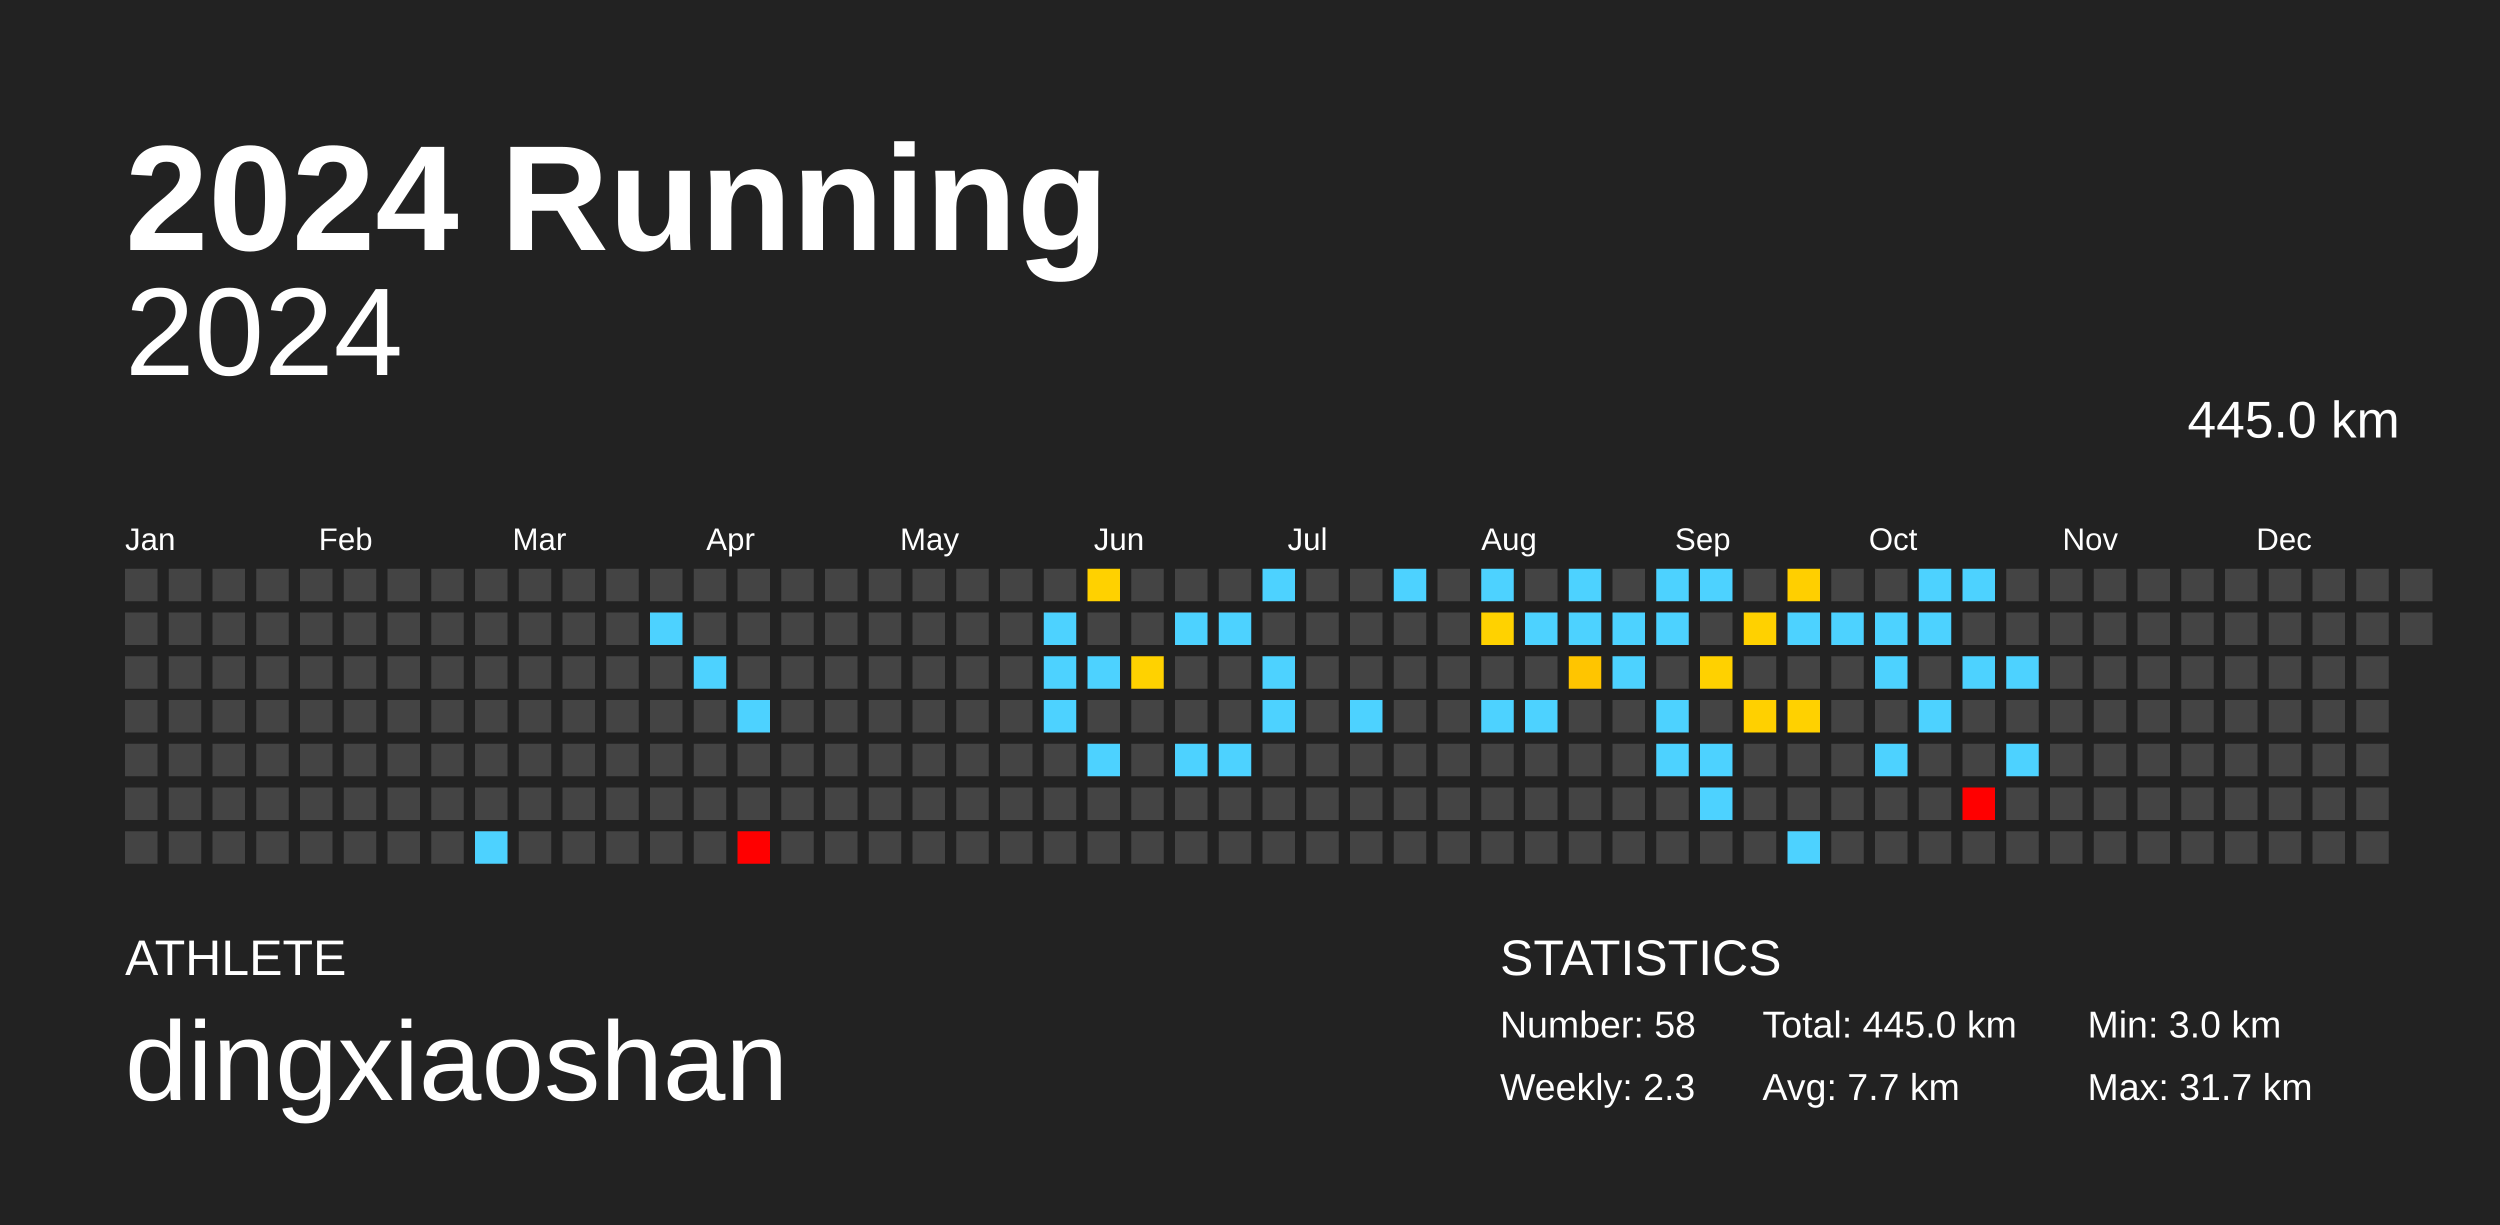
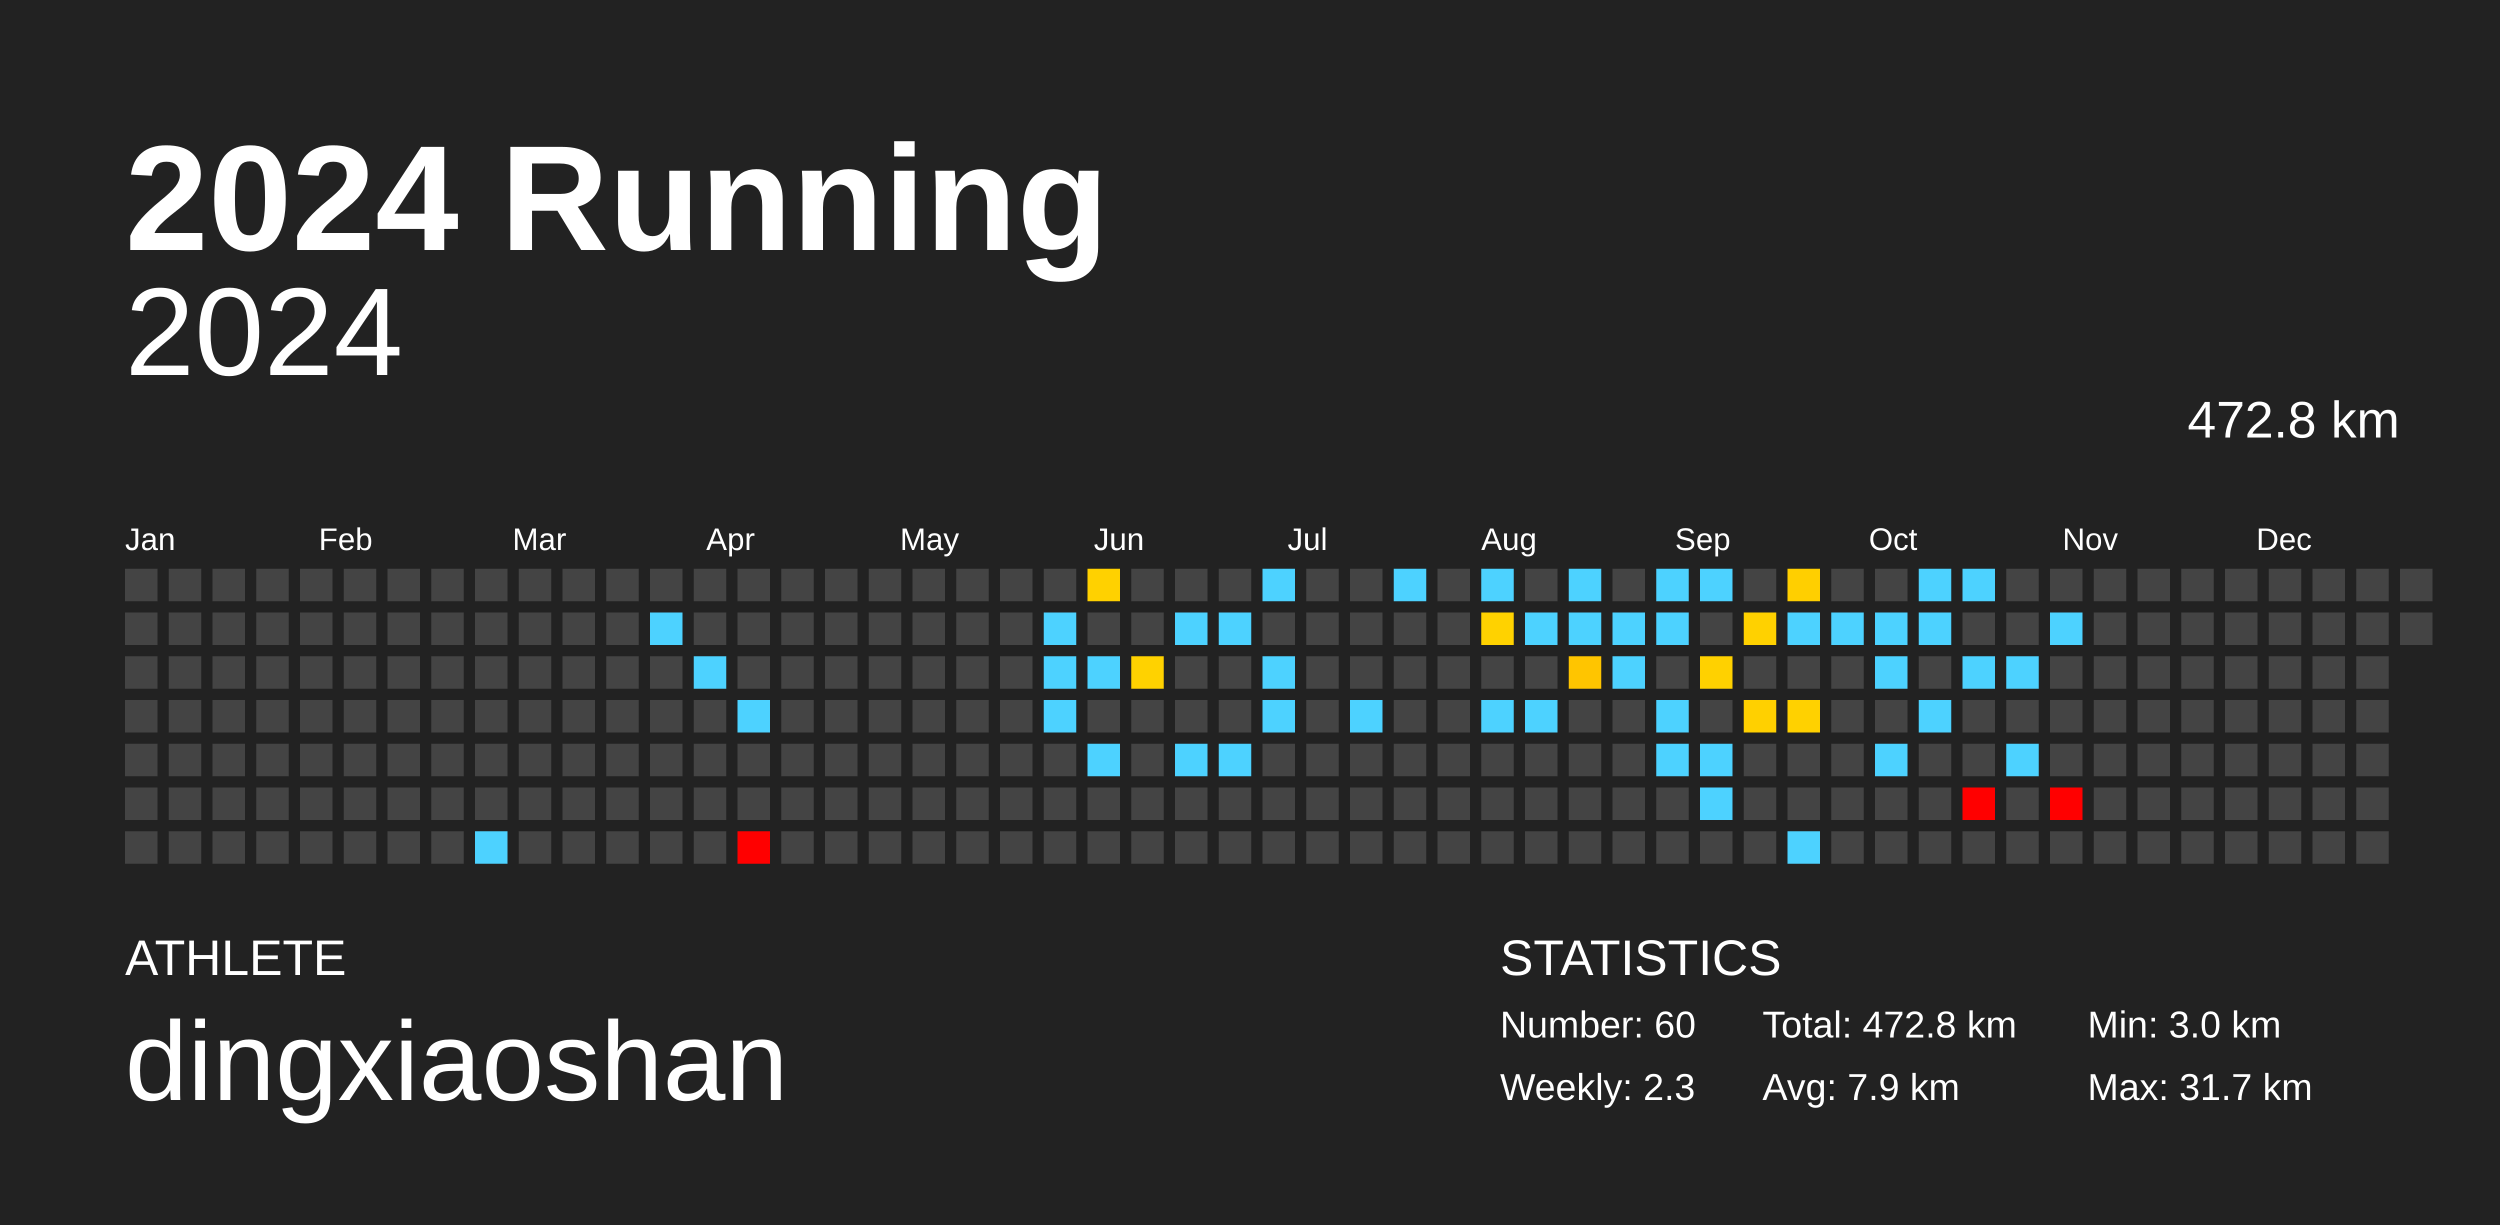
<svg xmlns="http://www.w3.org/2000/svg" baseProfile="full" height="98mm" version="1.1" viewBox="0,0,200,98" width="200mm">
  <defs />
  <rect fill="#222222" height="98" width="200" x="0" y="0" />
  <text fill="#FFFFFF" style="font-size:12px; font-family:Arial; font-weight:bold;" x="10" y="20">2024 Running</text>
  <text fill="#FFFFFF" style="font-size:4px; font-family:Arial" x="10" y="78">ATHLETE</text>
  <text fill="#FFFFFF" style="font-size:9px; font-family:Arial" x="10" y="88">dingxiaoshan</text>
  <text fill="#FFFFFF" style="font-size:4px; font-family:Arial" x="120" y="78">STATISTICS</text>
-   <text fill="#FFFFFF" style="font-size:3px; font-family:Arial" x="120" y="83">Number: 58</text>
+   <text fill="#FFFFFF" style="font-size:3px; font-family:Arial" x="120" y="83">Number: 60</text>
  <text fill="#FFFFFF" style="font-size:3px; font-family:Arial" x="120" y="88">Weekly: 2.3</text>
-   <text fill="#FFFFFF" style="font-size:3px; font-family:Arial" x="141" y="83">Total: 445.0 km</text>
-   <text fill="#FFFFFF" style="font-size:3px; font-family:Arial" x="141" y="88">Avg: 7.7 km</text>
+   <text fill="#FFFFFF" style="font-size:3px; font-family:Arial" x="141" y="83">Total: 472.8 km</text>
+   <text fill="#FFFFFF" style="font-size:3px; font-family:Arial" x="141" y="88">Avg: 7.9 km</text>
  <text fill="#FFFFFF" style="font-size:3px; font-family:Arial" x="167" y="83">Min: 3.0 km</text>
  <text fill="#FFFFFF" style="font-size:3px; font-family:Arial" x="167" y="88">Max: 31.7 km</text>
  <text alignment-baseline="hanging" fill="#FFFFFF" style="font-size:10.0px; font-family:Arial;" x="10" y="30">2024</text>
-   <text alignment-baseline="hanging" fill="#FFFFFF" style="font-size:4.125px; font-family:Arial;" x="175" y="35">445.0 km</text>
+   <text alignment-baseline="hanging" fill="#FFFFFF" style="font-size:4.125px; font-family:Arial;" x="175" y="35">472.8 km</text>
  <text fill="#FFFFFF" style="font-size:2.5px; font-family:Arial" x="10.0" y="44">Jan</text>
  <text fill="#FFFFFF" style="font-size:2.5px; font-family:Arial" x="25.5" y="44">Feb</text>
  <text fill="#FFFFFF" style="font-size:2.5px; font-family:Arial" x="41.0" y="44">Mar</text>
  <text fill="#FFFFFF" style="font-size:2.5px; font-family:Arial" x="56.5" y="44">Apr</text>
  <text fill="#FFFFFF" style="font-size:2.5px; font-family:Arial" x="72.0" y="44">May</text>
  <text fill="#FFFFFF" style="font-size:2.5px; font-family:Arial" x="87.5" y="44">Jun</text>
  <text fill="#FFFFFF" style="font-size:2.5px; font-family:Arial" x="103.0" y="44">Jul</text>
  <text fill="#FFFFFF" style="font-size:2.5px; font-family:Arial" x="118.5" y="44">Aug</text>
  <text fill="#FFFFFF" style="font-size:2.5px; font-family:Arial" x="134.0" y="44">Sep</text>
  <text fill="#FFFFFF" style="font-size:2.5px; font-family:Arial" x="149.5" y="44">Oct</text>
  <text fill="#FFFFFF" style="font-size:2.5px; font-family:Arial" x="165.0" y="44">Nov</text>
  <text fill="#FFFFFF" style="font-size:2.5px; font-family:Arial" x="180.5" y="44">Dec</text>
  <rect fill="#444444" height="2.6" width="2.6" x="10.0" y="45.5" />
  <rect fill="#444444" height="2.6" width="2.6" x="10.0" y="49.0" />
  <rect fill="#444444" height="2.6" width="2.6" x="10.0" y="52.5" />
  <rect fill="#444444" height="2.6" width="2.6" x="10.0" y="56.0" />
  <rect fill="#444444" height="2.6" width="2.6" x="10.0" y="59.5" />
  <rect fill="#444444" height="2.6" width="2.6" x="10.0" y="63.0" />
  <rect fill="#444444" height="2.6" width="2.6" x="10.0" y="66.5" />
  <rect fill="#444444" height="2.6" width="2.6" x="13.5" y="45.5" />
  <rect fill="#444444" height="2.6" width="2.6" x="13.5" y="49.0" />
  <rect fill="#444444" height="2.6" width="2.6" x="13.5" y="52.5" />
  <rect fill="#444444" height="2.6" width="2.6" x="13.5" y="56.0" />
  <rect fill="#444444" height="2.6" width="2.6" x="13.5" y="59.5" />
  <rect fill="#444444" height="2.6" width="2.6" x="13.5" y="63.0" />
  <rect fill="#444444" height="2.6" width="2.6" x="13.5" y="66.5" />
  <rect fill="#444444" height="2.6" width="2.6" x="17.0" y="45.5" />
  <rect fill="#444444" height="2.6" width="2.6" x="17.0" y="49.0" />
  <rect fill="#444444" height="2.6" width="2.6" x="17.0" y="52.5" />
  <rect fill="#444444" height="2.6" width="2.6" x="17.0" y="56.0" />
  <rect fill="#444444" height="2.6" width="2.6" x="17.0" y="59.5" />
  <rect fill="#444444" height="2.6" width="2.6" x="17.0" y="63.0" />
  <rect fill="#444444" height="2.6" width="2.6" x="17.0" y="66.5" />
  <rect fill="#444444" height="2.6" width="2.6" x="20.5" y="45.5" />
  <rect fill="#444444" height="2.6" width="2.6" x="20.5" y="49.0" />
  <rect fill="#444444" height="2.6" width="2.6" x="20.5" y="52.5" />
  <rect fill="#444444" height="2.6" width="2.6" x="20.5" y="56.0" />
  <rect fill="#444444" height="2.6" width="2.6" x="20.5" y="59.5" />
  <rect fill="#444444" height="2.6" width="2.6" x="20.5" y="63.0" />
  <rect fill="#444444" height="2.6" width="2.6" x="20.5" y="66.5" />
  <rect fill="#444444" height="2.6" width="2.6" x="24.0" y="45.5" />
  <rect fill="#444444" height="2.6" width="2.6" x="24.0" y="49.0" />
  <rect fill="#444444" height="2.6" width="2.6" x="24.0" y="52.5" />
  <rect fill="#444444" height="2.6" width="2.6" x="24.0" y="56.0" />
  <rect fill="#444444" height="2.6" width="2.6" x="24.0" y="59.5" />
  <rect fill="#444444" height="2.6" width="2.6" x="24.0" y="63.0" />
  <rect fill="#444444" height="2.6" width="2.6" x="24.0" y="66.5" />
  <rect fill="#444444" height="2.6" width="2.6" x="27.5" y="45.5" />
  <rect fill="#444444" height="2.6" width="2.6" x="27.5" y="49.0" />
  <rect fill="#444444" height="2.6" width="2.6" x="27.5" y="52.5" />
  <rect fill="#444444" height="2.6" width="2.6" x="27.5" y="56.0" />
  <rect fill="#444444" height="2.6" width="2.6" x="27.5" y="59.5" />
  <rect fill="#444444" height="2.6" width="2.6" x="27.5" y="63.0" />
  <rect fill="#444444" height="2.6" width="2.6" x="27.5" y="66.5" />
  <rect fill="#444444" height="2.6" width="2.6" x="31.0" y="45.5" />
  <rect fill="#444444" height="2.6" width="2.6" x="31.0" y="49.0" />
  <rect fill="#444444" height="2.6" width="2.6" x="31.0" y="52.5" />
  <rect fill="#444444" height="2.6" width="2.6" x="31.0" y="56.0" />
  <rect fill="#444444" height="2.6" width="2.6" x="31.0" y="59.5" />
  <rect fill="#444444" height="2.6" width="2.6" x="31.0" y="63.0" />
  <rect fill="#444444" height="2.6" width="2.6" x="31.0" y="66.5" />
  <rect fill="#444444" height="2.6" width="2.6" x="34.5" y="45.5" />
  <rect fill="#444444" height="2.6" width="2.6" x="34.5" y="49.0" />
  <rect fill="#444444" height="2.6" width="2.6" x="34.5" y="52.5" />
  <rect fill="#444444" height="2.6" width="2.6" x="34.5" y="56.0" />
  <rect fill="#444444" height="2.6" width="2.6" x="34.5" y="59.5" />
  <rect fill="#444444" height="2.6" width="2.6" x="34.5" y="63.0" />
  <rect fill="#444444" height="2.6" width="2.6" x="34.5" y="66.5" />
  <rect fill="#444444" height="2.6" width="2.6" x="38.0" y="45.5" />
  <rect fill="#444444" height="2.6" width="2.6" x="38.0" y="49.0" />
  <rect fill="#444444" height="2.6" width="2.6" x="38.0" y="52.5" />
  <rect fill="#444444" height="2.6" width="2.6" x="38.0" y="56.0" />
  <rect fill="#444444" height="2.6" width="2.6" x="38.0" y="59.5" />
  <rect fill="#444444" height="2.6" width="2.6" x="38.0" y="63.0" />
  <rect fill="#4dd2ff" height="2.6" width="2.6" x="38.0" y="66.5" />
  <rect fill="#444444" height="2.6" width="2.6" x="41.5" y="45.5" />
  <rect fill="#444444" height="2.6" width="2.6" x="41.5" y="49.0" />
  <rect fill="#444444" height="2.6" width="2.6" x="41.5" y="52.5" />
  <rect fill="#444444" height="2.6" width="2.6" x="41.5" y="56.0" />
  <rect fill="#444444" height="2.6" width="2.6" x="41.5" y="59.5" />
  <rect fill="#444444" height="2.6" width="2.6" x="41.5" y="63.0" />
  <rect fill="#444444" height="2.6" width="2.6" x="41.5" y="66.5" />
  <rect fill="#444444" height="2.6" width="2.6" x="45.0" y="45.5" />
  <rect fill="#444444" height="2.6" width="2.6" x="45.0" y="49.0" />
  <rect fill="#444444" height="2.6" width="2.6" x="45.0" y="52.5" />
  <rect fill="#444444" height="2.6" width="2.6" x="45.0" y="56.0" />
  <rect fill="#444444" height="2.6" width="2.6" x="45.0" y="59.5" />
  <rect fill="#444444" height="2.6" width="2.6" x="45.0" y="63.0" />
  <rect fill="#444444" height="2.6" width="2.6" x="45.0" y="66.5" />
  <rect fill="#444444" height="2.6" width="2.6" x="48.5" y="45.5" />
  <rect fill="#444444" height="2.6" width="2.6" x="48.5" y="49.0" />
  <rect fill="#444444" height="2.6" width="2.6" x="48.5" y="52.5" />
  <rect fill="#444444" height="2.6" width="2.6" x="48.5" y="56.0" />
  <rect fill="#444444" height="2.6" width="2.6" x="48.5" y="59.5" />
  <rect fill="#444444" height="2.6" width="2.6" x="48.5" y="63.0" />
  <rect fill="#444444" height="2.6" width="2.6" x="48.5" y="66.5" />
  <rect fill="#444444" height="2.6" width="2.6" x="52.0" y="45.5" />
  <rect fill="#4dd2ff" height="2.6" width="2.6" x="52.0" y="49.0" />
  <rect fill="#444444" height="2.6" width="2.6" x="52.0" y="52.5" />
  <rect fill="#444444" height="2.6" width="2.6" x="52.0" y="56.0" />
  <rect fill="#444444" height="2.6" width="2.6" x="52.0" y="59.5" />
  <rect fill="#444444" height="2.6" width="2.6" x="52.0" y="63.0" />
  <rect fill="#444444" height="2.6" width="2.6" x="52.0" y="66.5" />
  <rect fill="#444444" height="2.6" width="2.6" x="55.5" y="45.5" />
  <rect fill="#444444" height="2.6" width="2.6" x="55.5" y="49.0" />
  <rect fill="#4dd2ff" height="2.6" width="2.6" x="55.5" y="52.5" />
  <rect fill="#444444" height="2.6" width="2.6" x="55.5" y="56.0" />
  <rect fill="#444444" height="2.6" width="2.6" x="55.5" y="59.5" />
  <rect fill="#444444" height="2.6" width="2.6" x="55.5" y="63.0" />
  <rect fill="#444444" height="2.6" width="2.6" x="55.5" y="66.5" />
  <rect fill="#444444" height="2.6" width="2.6" x="59.0" y="45.5" />
  <rect fill="#444444" height="2.6" width="2.6" x="59.0" y="49.0" />
  <rect fill="#444444" height="2.6" width="2.6" x="59.0" y="52.5" />
  <rect fill="#4dd2ff" height="2.6" width="2.6" x="59.0" y="56.0" />
  <rect fill="#444444" height="2.6" width="2.6" x="59.0" y="59.5" />
  <rect fill="#444444" height="2.6" width="2.6" x="59.0" y="63.0" />
  <rect fill="red" height="2.6" width="2.6" x="59.0" y="66.5" />
  <rect fill="#444444" height="2.6" width="2.6" x="62.5" y="45.5" />
  <rect fill="#444444" height="2.6" width="2.6" x="62.5" y="49.0" />
  <rect fill="#444444" height="2.6" width="2.6" x="62.5" y="52.5" />
  <rect fill="#444444" height="2.6" width="2.6" x="62.5" y="56.0" />
  <rect fill="#444444" height="2.6" width="2.6" x="62.5" y="59.5" />
  <rect fill="#444444" height="2.6" width="2.6" x="62.5" y="63.0" />
  <rect fill="#444444" height="2.6" width="2.6" x="62.5" y="66.5" />
  <rect fill="#444444" height="2.6" width="2.6" x="66.0" y="45.5" />
  <rect fill="#444444" height="2.6" width="2.6" x="66.0" y="49.0" />
  <rect fill="#444444" height="2.6" width="2.6" x="66.0" y="52.5" />
  <rect fill="#444444" height="2.6" width="2.6" x="66.0" y="56.0" />
  <rect fill="#444444" height="2.6" width="2.6" x="66.0" y="59.5" />
  <rect fill="#444444" height="2.6" width="2.6" x="66.0" y="63.0" />
  <rect fill="#444444" height="2.6" width="2.6" x="66.0" y="66.5" />
  <rect fill="#444444" height="2.6" width="2.6" x="69.5" y="45.5" />
  <rect fill="#444444" height="2.6" width="2.6" x="69.5" y="49.0" />
  <rect fill="#444444" height="2.6" width="2.6" x="69.5" y="52.5" />
  <rect fill="#444444" height="2.6" width="2.6" x="69.5" y="56.0" />
  <rect fill="#444444" height="2.6" width="2.6" x="69.5" y="59.5" />
  <rect fill="#444444" height="2.6" width="2.6" x="69.5" y="63.0" />
  <rect fill="#444444" height="2.6" width="2.6" x="69.5" y="66.5" />
  <rect fill="#444444" height="2.6" width="2.6" x="73.0" y="45.5" />
  <rect fill="#444444" height="2.6" width="2.6" x="73.0" y="49.0" />
  <rect fill="#444444" height="2.6" width="2.6" x="73.0" y="52.5" />
  <rect fill="#444444" height="2.6" width="2.6" x="73.0" y="56.0" />
  <rect fill="#444444" height="2.6" width="2.6" x="73.0" y="59.5" />
  <rect fill="#444444" height="2.6" width="2.6" x="73.0" y="63.0" />
  <rect fill="#444444" height="2.6" width="2.6" x="73.0" y="66.5" />
  <rect fill="#444444" height="2.6" width="2.6" x="76.5" y="45.5" />
  <rect fill="#444444" height="2.6" width="2.6" x="76.5" y="49.0" />
  <rect fill="#444444" height="2.6" width="2.6" x="76.5" y="52.5" />
  <rect fill="#444444" height="2.6" width="2.6" x="76.5" y="56.0" />
  <rect fill="#444444" height="2.6" width="2.6" x="76.5" y="59.5" />
  <rect fill="#444444" height="2.6" width="2.6" x="76.5" y="63.0" />
  <rect fill="#444444" height="2.6" width="2.6" x="76.5" y="66.5" />
  <rect fill="#444444" height="2.6" width="2.6" x="80.0" y="45.5" />
  <rect fill="#444444" height="2.6" width="2.6" x="80.0" y="49.0" />
  <rect fill="#444444" height="2.6" width="2.6" x="80.0" y="52.5" />
  <rect fill="#444444" height="2.6" width="2.6" x="80.0" y="56.0" />
  <rect fill="#444444" height="2.6" width="2.6" x="80.0" y="59.5" />
  <rect fill="#444444" height="2.6" width="2.6" x="80.0" y="63.0" />
  <rect fill="#444444" height="2.6" width="2.6" x="80.0" y="66.5" />
  <rect fill="#444444" height="2.6" width="2.6" x="83.5" y="45.5" />
  <rect fill="#4dd2ff" height="2.6" width="2.6" x="83.5" y="49.0" />
  <rect fill="#4dd2ff" height="2.6" width="2.6" x="83.5" y="52.5" />
  <rect fill="#4dd2ff" height="2.6" width="2.6" x="83.5" y="56.0" />
  <rect fill="#444444" height="2.6" width="2.6" x="83.5" y="59.5" />
  <rect fill="#444444" height="2.6" width="2.6" x="83.5" y="63.0" />
  <rect fill="#444444" height="2.6" width="2.6" x="83.5" y="66.5" />
  <rect fill="#ffd100" height="2.6" width="2.6" x="87.0" y="45.5" />
  <rect fill="#444444" height="2.6" width="2.6" x="87.0" y="49.0" />
  <rect fill="#4dd2ff" height="2.6" width="2.6" x="87.0" y="52.5" />
  <rect fill="#444444" height="2.6" width="2.6" x="87.0" y="56.0" />
  <rect fill="#4dd2ff" height="2.6" width="2.6" x="87.0" y="59.5" />
  <rect fill="#444444" height="2.6" width="2.6" x="87.0" y="63.0" />
  <rect fill="#444444" height="2.6" width="2.6" x="87.0" y="66.5" />
  <rect fill="#444444" height="2.6" width="2.6" x="90.5" y="45.5" />
  <rect fill="#444444" height="2.6" width="2.6" x="90.5" y="49.0" />
  <rect fill="#ffd200" height="2.6" width="2.6" x="90.5" y="52.5" />
  <rect fill="#444444" height="2.6" width="2.6" x="90.5" y="56.0" />
  <rect fill="#444444" height="2.6" width="2.6" x="90.5" y="59.5" />
  <rect fill="#444444" height="2.6" width="2.6" x="90.5" y="63.0" />
  <rect fill="#444444" height="2.6" width="2.6" x="90.5" y="66.5" />
  <rect fill="#444444" height="2.6" width="2.6" x="94.0" y="45.5" />
  <rect fill="#4dd2ff" height="2.6" width="2.6" x="94.0" y="49.0" />
  <rect fill="#444444" height="2.6" width="2.6" x="94.0" y="52.5" />
  <rect fill="#444444" height="2.6" width="2.6" x="94.0" y="56.0" />
  <rect fill="#4dd2ff" height="2.6" width="2.6" x="94.0" y="59.5" />
  <rect fill="#444444" height="2.6" width="2.6" x="94.0" y="63.0" />
  <rect fill="#444444" height="2.6" width="2.6" x="94.0" y="66.5" />
  <rect fill="#444444" height="2.6" width="2.6" x="97.5" y="45.5" />
  <rect fill="#4dd2ff" height="2.6" width="2.6" x="97.5" y="49.0" />
  <rect fill="#444444" height="2.6" width="2.6" x="97.5" y="52.5" />
  <rect fill="#444444" height="2.6" width="2.6" x="97.5" y="56.0" />
  <rect fill="#4dd2ff" height="2.6" width="2.6" x="97.5" y="59.5" />
  <rect fill="#444444" height="2.6" width="2.6" x="97.5" y="63.0" />
  <rect fill="#444444" height="2.6" width="2.6" x="97.5" y="66.5" />
  <rect fill="#4dd2ff" height="2.6" width="2.6" x="101.0" y="45.5" />
  <rect fill="#444444" height="2.6" width="2.6" x="101.0" y="49.0" />
  <rect fill="#4dd2ff" height="2.6" width="2.6" x="101.0" y="52.5" />
  <rect fill="#4dd2ff" height="2.6" width="2.6" x="101.0" y="56.0" />
  <rect fill="#444444" height="2.6" width="2.6" x="101.0" y="59.5" />
  <rect fill="#444444" height="2.6" width="2.6" x="101.0" y="63.0" />
  <rect fill="#444444" height="2.6" width="2.6" x="101.0" y="66.5" />
  <rect fill="#444444" height="2.6" width="2.6" x="104.5" y="45.5" />
  <rect fill="#444444" height="2.6" width="2.6" x="104.5" y="49.0" />
  <rect fill="#444444" height="2.6" width="2.6" x="104.5" y="52.5" />
  <rect fill="#444444" height="2.6" width="2.6" x="104.5" y="56.0" />
  <rect fill="#444444" height="2.6" width="2.6" x="104.5" y="59.5" />
  <rect fill="#444444" height="2.6" width="2.6" x="104.5" y="63.0" />
  <rect fill="#444444" height="2.6" width="2.6" x="104.5" y="66.5" />
  <rect fill="#444444" height="2.6" width="2.6" x="108.0" y="45.5" />
  <rect fill="#444444" height="2.6" width="2.6" x="108.0" y="49.0" />
  <rect fill="#444444" height="2.6" width="2.6" x="108.0" y="52.5" />
  <rect fill="#4dd2ff" height="2.6" width="2.6" x="108.0" y="56.0" />
  <rect fill="#444444" height="2.6" width="2.6" x="108.0" y="59.5" />
  <rect fill="#444444" height="2.6" width="2.6" x="108.0" y="63.0" />
  <rect fill="#444444" height="2.6" width="2.6" x="108.0" y="66.5" />
  <rect fill="#4dd2ff" height="2.6" width="2.6" x="111.5" y="45.5" />
  <rect fill="#444444" height="2.6" width="2.6" x="111.5" y="49.0" />
  <rect fill="#444444" height="2.6" width="2.6" x="111.5" y="52.5" />
  <rect fill="#444444" height="2.6" width="2.6" x="111.5" y="56.0" />
  <rect fill="#444444" height="2.6" width="2.6" x="111.5" y="59.5" />
  <rect fill="#444444" height="2.6" width="2.6" x="111.5" y="63.0" />
  <rect fill="#444444" height="2.6" width="2.6" x="111.5" y="66.5" />
  <rect fill="#444444" height="2.6" width="2.6" x="115.0" y="45.5" />
  <rect fill="#444444" height="2.6" width="2.6" x="115.0" y="49.0" />
  <rect fill="#444444" height="2.6" width="2.6" x="115.0" y="52.5" />
  <rect fill="#444444" height="2.6" width="2.6" x="115.0" y="56.0" />
  <rect fill="#444444" height="2.6" width="2.6" x="115.0" y="59.5" />
  <rect fill="#444444" height="2.6" width="2.6" x="115.0" y="63.0" />
  <rect fill="#444444" height="2.6" width="2.6" x="115.0" y="66.5" />
  <rect fill="#4dd2ff" height="2.6" width="2.6" x="118.5" y="45.5" />
  <rect fill="#ffd200" height="2.6" width="2.6" x="118.5" y="49.0" />
  <rect fill="#444444" height="2.6" width="2.6" x="118.5" y="52.5" />
  <rect fill="#4dd2ff" height="2.6" width="2.6" x="118.5" y="56.0" />
  <rect fill="#444444" height="2.6" width="2.6" x="118.5" y="59.5" />
  <rect fill="#444444" height="2.6" width="2.6" x="118.5" y="63.0" />
  <rect fill="#444444" height="2.6" width="2.6" x="118.5" y="66.5" />
  <rect fill="#444444" height="2.6" width="2.6" x="122.0" y="45.5" />
  <rect fill="#4dd2ff" height="2.6" width="2.6" x="122.0" y="49.0" />
  <rect fill="#444444" height="2.6" width="2.6" x="122.0" y="52.5" />
  <rect fill="#4dd2ff" height="2.6" width="2.6" x="122.0" y="56.0" />
  <rect fill="#444444" height="2.6" width="2.6" x="122.0" y="59.5" />
  <rect fill="#444444" height="2.6" width="2.6" x="122.0" y="63.0" />
  <rect fill="#444444" height="2.6" width="2.6" x="122.0" y="66.5" />
  <rect fill="#4dd2ff" height="2.6" width="2.6" x="125.5" y="45.5" />
  <rect fill="#4dd2ff" height="2.6" width="2.6" x="125.5" y="49.0" />
  <rect fill="#ffc500" height="2.6" width="2.6" x="125.5" y="52.5" />
  <rect fill="#444444" height="2.6" width="2.6" x="125.5" y="56.0" />
  <rect fill="#444444" height="2.6" width="2.6" x="125.5" y="59.5" />
  <rect fill="#444444" height="2.6" width="2.6" x="125.5" y="63.0" />
  <rect fill="#444444" height="2.6" width="2.6" x="125.5" y="66.5" />
  <rect fill="#444444" height="2.6" width="2.6" x="129.0" y="45.5" />
  <rect fill="#4dd2ff" height="2.6" width="2.6" x="129.0" y="49.0" />
  <rect fill="#4dd2ff" height="2.6" width="2.6" x="129.0" y="52.5" />
  <rect fill="#444444" height="2.6" width="2.6" x="129.0" y="56.0" />
  <rect fill="#444444" height="2.6" width="2.6" x="129.0" y="59.5" />
  <rect fill="#444444" height="2.6" width="2.6" x="129.0" y="63.0" />
  <rect fill="#444444" height="2.6" width="2.6" x="129.0" y="66.5" />
  <rect fill="#4dd2ff" height="2.6" width="2.6" x="132.5" y="45.5" />
  <rect fill="#4dd2ff" height="2.6" width="2.6" x="132.5" y="49.0" />
  <rect fill="#444444" height="2.6" width="2.6" x="132.5" y="52.5" />
  <rect fill="#4dd2ff" height="2.6" width="2.6" x="132.5" y="56.0" />
  <rect fill="#4dd2ff" height="2.6" width="2.6" x="132.5" y="59.5" />
  <rect fill="#444444" height="2.6" width="2.6" x="132.5" y="63.0" />
  <rect fill="#444444" height="2.6" width="2.6" x="132.5" y="66.5" />
  <rect fill="#4dd2ff" height="2.6" width="2.6" x="136.0" y="45.5" />
  <rect fill="#444444" height="2.6" width="2.6" x="136.0" y="49.0" />
  <rect fill="#ffd100" height="2.6" width="2.6" x="136.0" y="52.5" />
  <rect fill="#444444" height="2.6" width="2.6" x="136.0" y="56.0" />
  <rect fill="#4dd2ff" height="2.6" width="2.6" x="136.0" y="59.5" />
  <rect fill="#4dd2ff" height="2.6" width="2.6" x="136.0" y="63.0" />
  <rect fill="#444444" height="2.6" width="2.6" x="136.0" y="66.5" />
  <rect fill="#444444" height="2.6" width="2.6" x="139.5" y="45.5" />
  <rect fill="#ffd100" height="2.6" width="2.6" x="139.5" y="49.0" />
  <rect fill="#444444" height="2.6" width="2.6" x="139.5" y="52.5" />
  <rect fill="#ffd000" height="2.6" width="2.6" x="139.5" y="56.0" />
  <rect fill="#444444" height="2.6" width="2.6" x="139.5" y="59.5" />
  <rect fill="#444444" height="2.6" width="2.6" x="139.5" y="63.0" />
  <rect fill="#444444" height="2.6" width="2.6" x="139.5" y="66.5" />
  <rect fill="#ffcf00" height="2.6" width="2.6" x="143.0" y="45.5" />
  <rect fill="#4dd2ff" height="2.6" width="2.6" x="143.0" y="49.0" />
  <rect fill="#444444" height="2.6" width="2.6" x="143.0" y="52.5" />
  <rect fill="#ffd100" height="2.6" width="2.6" x="143.0" y="56.0" />
  <rect fill="#444444" height="2.6" width="2.6" x="143.0" y="59.5" />
  <rect fill="#444444" height="2.6" width="2.6" x="143.0" y="63.0" />
  <rect fill="#4dd2ff" height="2.6" width="2.6" x="143.0" y="66.5" />
  <rect fill="#444444" height="2.6" width="2.6" x="146.5" y="45.5" />
  <rect fill="#4dd2ff" height="2.6" width="2.6" x="146.5" y="49.0" />
  <rect fill="#444444" height="2.6" width="2.6" x="146.5" y="52.5" />
  <rect fill="#444444" height="2.6" width="2.6" x="146.5" y="56.0" />
  <rect fill="#444444" height="2.6" width="2.6" x="146.5" y="59.5" />
  <rect fill="#444444" height="2.6" width="2.6" x="146.5" y="63.0" />
  <rect fill="#444444" height="2.6" width="2.6" x="146.5" y="66.5" />
  <rect fill="#444444" height="2.6" width="2.6" x="150.0" y="45.5" />
  <rect fill="#4dd2ff" height="2.6" width="2.6" x="150.0" y="49.0" />
  <rect fill="#4dd2ff" height="2.6" width="2.6" x="150.0" y="52.5" />
  <rect fill="#444444" height="2.6" width="2.6" x="150.0" y="56.0" />
  <rect fill="#4dd2ff" height="2.6" width="2.6" x="150.0" y="59.5" />
  <rect fill="#444444" height="2.6" width="2.6" x="150.0" y="63.0" />
  <rect fill="#444444" height="2.6" width="2.6" x="150.0" y="66.5" />
  <rect fill="#4dd2ff" height="2.6" width="2.6" x="153.5" y="45.5" />
  <rect fill="#4dd2ff" height="2.6" width="2.6" x="153.5" y="49.0" />
  <rect fill="#444444" height="2.6" width="2.6" x="153.5" y="52.5" />
  <rect fill="#4dd2ff" height="2.6" width="2.6" x="153.5" y="56.0" />
  <rect fill="#444444" height="2.6" width="2.6" x="153.5" y="59.5" />
  <rect fill="#444444" height="2.6" width="2.6" x="153.5" y="63.0" />
  <rect fill="#444444" height="2.6" width="2.6" x="153.5" y="66.5" />
  <rect fill="#4dd2ff" height="2.6" width="2.6" x="157.0" y="45.5" />
  <rect fill="#444444" height="2.6" width="2.6" x="157.0" y="49.0" />
  <rect fill="#4dd2ff" height="2.6" width="2.6" x="157.0" y="52.5" />
  <rect fill="#444444" height="2.6" width="2.6" x="157.0" y="56.0" />
  <rect fill="#444444" height="2.6" width="2.6" x="157.0" y="59.5" />
  <rect fill="red" height="2.6" width="2.6" x="157.0" y="63.0" />
  <rect fill="#444444" height="2.6" width="2.6" x="157.0" y="66.5" />
  <rect fill="#444444" height="2.6" width="2.6" x="160.5" y="45.5" />
  <rect fill="#444444" height="2.6" width="2.6" x="160.5" y="49.0" />
  <rect fill="#4dd2ff" height="2.6" width="2.6" x="160.5" y="52.5" />
  <rect fill="#444444" height="2.6" width="2.6" x="160.5" y="56.0" />
  <rect fill="#4dd2ff" height="2.6" width="2.6" x="160.5" y="59.5" />
  <rect fill="#444444" height="2.6" width="2.6" x="160.5" y="63.0" />
  <rect fill="#444444" height="2.6" width="2.6" x="160.5" y="66.5" />
  <rect fill="#444444" height="2.6" width="2.6" x="164.0" y="45.5" />
-   <rect fill="#444444" height="2.6" width="2.6" x="164.0" y="49.0" />
+   <rect fill="#4dd2ff" height="2.6" width="2.6" x="164.0" y="49.0" />
  <rect fill="#444444" height="2.6" width="2.6" x="164.0" y="52.5" />
  <rect fill="#444444" height="2.6" width="2.6" x="164.0" y="56.0" />
  <rect fill="#444444" height="2.6" width="2.6" x="164.0" y="59.5" />
-   <rect fill="#444444" height="2.6" width="2.6" x="164.0" y="63.0" />
+   <rect fill="red" height="2.6" width="2.6" x="164.0" y="63.0" />
  <rect fill="#444444" height="2.6" width="2.6" x="164.0" y="66.5" />
  <rect fill="#444444" height="2.6" width="2.6" x="167.5" y="45.5" />
  <rect fill="#444444" height="2.6" width="2.6" x="167.5" y="49.0" />
  <rect fill="#444444" height="2.6" width="2.6" x="167.5" y="52.5" />
  <rect fill="#444444" height="2.6" width="2.6" x="167.5" y="56.0" />
  <rect fill="#444444" height="2.6" width="2.6" x="167.5" y="59.5" />
  <rect fill="#444444" height="2.6" width="2.6" x="167.5" y="63.0" />
  <rect fill="#444444" height="2.6" width="2.6" x="167.5" y="66.5" />
  <rect fill="#444444" height="2.6" width="2.6" x="171.0" y="45.5" />
  <rect fill="#444444" height="2.6" width="2.6" x="171.0" y="49.0" />
  <rect fill="#444444" height="2.6" width="2.6" x="171.0" y="52.5" />
  <rect fill="#444444" height="2.6" width="2.6" x="171.0" y="56.0" />
  <rect fill="#444444" height="2.6" width="2.6" x="171.0" y="59.5" />
  <rect fill="#444444" height="2.6" width="2.6" x="171.0" y="63.0" />
  <rect fill="#444444" height="2.6" width="2.6" x="171.0" y="66.5" />
  <rect fill="#444444" height="2.6" width="2.6" x="174.5" y="45.5" />
  <rect fill="#444444" height="2.6" width="2.6" x="174.5" y="49.0" />
  <rect fill="#444444" height="2.6" width="2.6" x="174.5" y="52.5" />
  <rect fill="#444444" height="2.6" width="2.6" x="174.5" y="56.0" />
  <rect fill="#444444" height="2.6" width="2.6" x="174.5" y="59.5" />
  <rect fill="#444444" height="2.6" width="2.6" x="174.5" y="63.0" />
  <rect fill="#444444" height="2.6" width="2.6" x="174.5" y="66.5" />
  <rect fill="#444444" height="2.6" width="2.6" x="178.0" y="45.5" />
  <rect fill="#444444" height="2.6" width="2.6" x="178.0" y="49.0" />
  <rect fill="#444444" height="2.6" width="2.6" x="178.0" y="52.5" />
  <rect fill="#444444" height="2.6" width="2.6" x="178.0" y="56.0" />
  <rect fill="#444444" height="2.6" width="2.6" x="178.0" y="59.5" />
  <rect fill="#444444" height="2.6" width="2.6" x="178.0" y="63.0" />
  <rect fill="#444444" height="2.6" width="2.6" x="178.0" y="66.5" />
  <rect fill="#444444" height="2.6" width="2.6" x="181.5" y="45.5" />
  <rect fill="#444444" height="2.6" width="2.6" x="181.5" y="49.0" />
  <rect fill="#444444" height="2.6" width="2.6" x="181.5" y="52.5" />
  <rect fill="#444444" height="2.6" width="2.6" x="181.5" y="56.0" />
  <rect fill="#444444" height="2.6" width="2.6" x="181.5" y="59.5" />
  <rect fill="#444444" height="2.6" width="2.6" x="181.5" y="63.0" />
  <rect fill="#444444" height="2.6" width="2.6" x="181.5" y="66.5" />
  <rect fill="#444444" height="2.6" width="2.6" x="185.0" y="45.5" />
  <rect fill="#444444" height="2.6" width="2.6" x="185.0" y="49.0" />
  <rect fill="#444444" height="2.6" width="2.6" x="185.0" y="52.5" />
  <rect fill="#444444" height="2.6" width="2.6" x="185.0" y="56.0" />
  <rect fill="#444444" height="2.6" width="2.6" x="185.0" y="59.5" />
  <rect fill="#444444" height="2.6" width="2.6" x="185.0" y="63.0" />
  <rect fill="#444444" height="2.6" width="2.6" x="185.0" y="66.5" />
  <rect fill="#444444" height="2.6" width="2.6" x="188.5" y="45.5" />
  <rect fill="#444444" height="2.6" width="2.6" x="188.5" y="49.0" />
  <rect fill="#444444" height="2.6" width="2.6" x="188.5" y="52.5" />
  <rect fill="#444444" height="2.6" width="2.6" x="188.5" y="56.0" />
  <rect fill="#444444" height="2.6" width="2.6" x="188.5" y="59.5" />
  <rect fill="#444444" height="2.6" width="2.6" x="188.5" y="63.0" />
  <rect fill="#444444" height="2.6" width="2.6" x="188.5" y="66.5" />
  <rect fill="#444444" height="2.6" width="2.6" x="192.0" y="45.5" />
  <rect fill="#444444" height="2.6" width="2.6" x="192.0" y="49.0" />
</svg>
